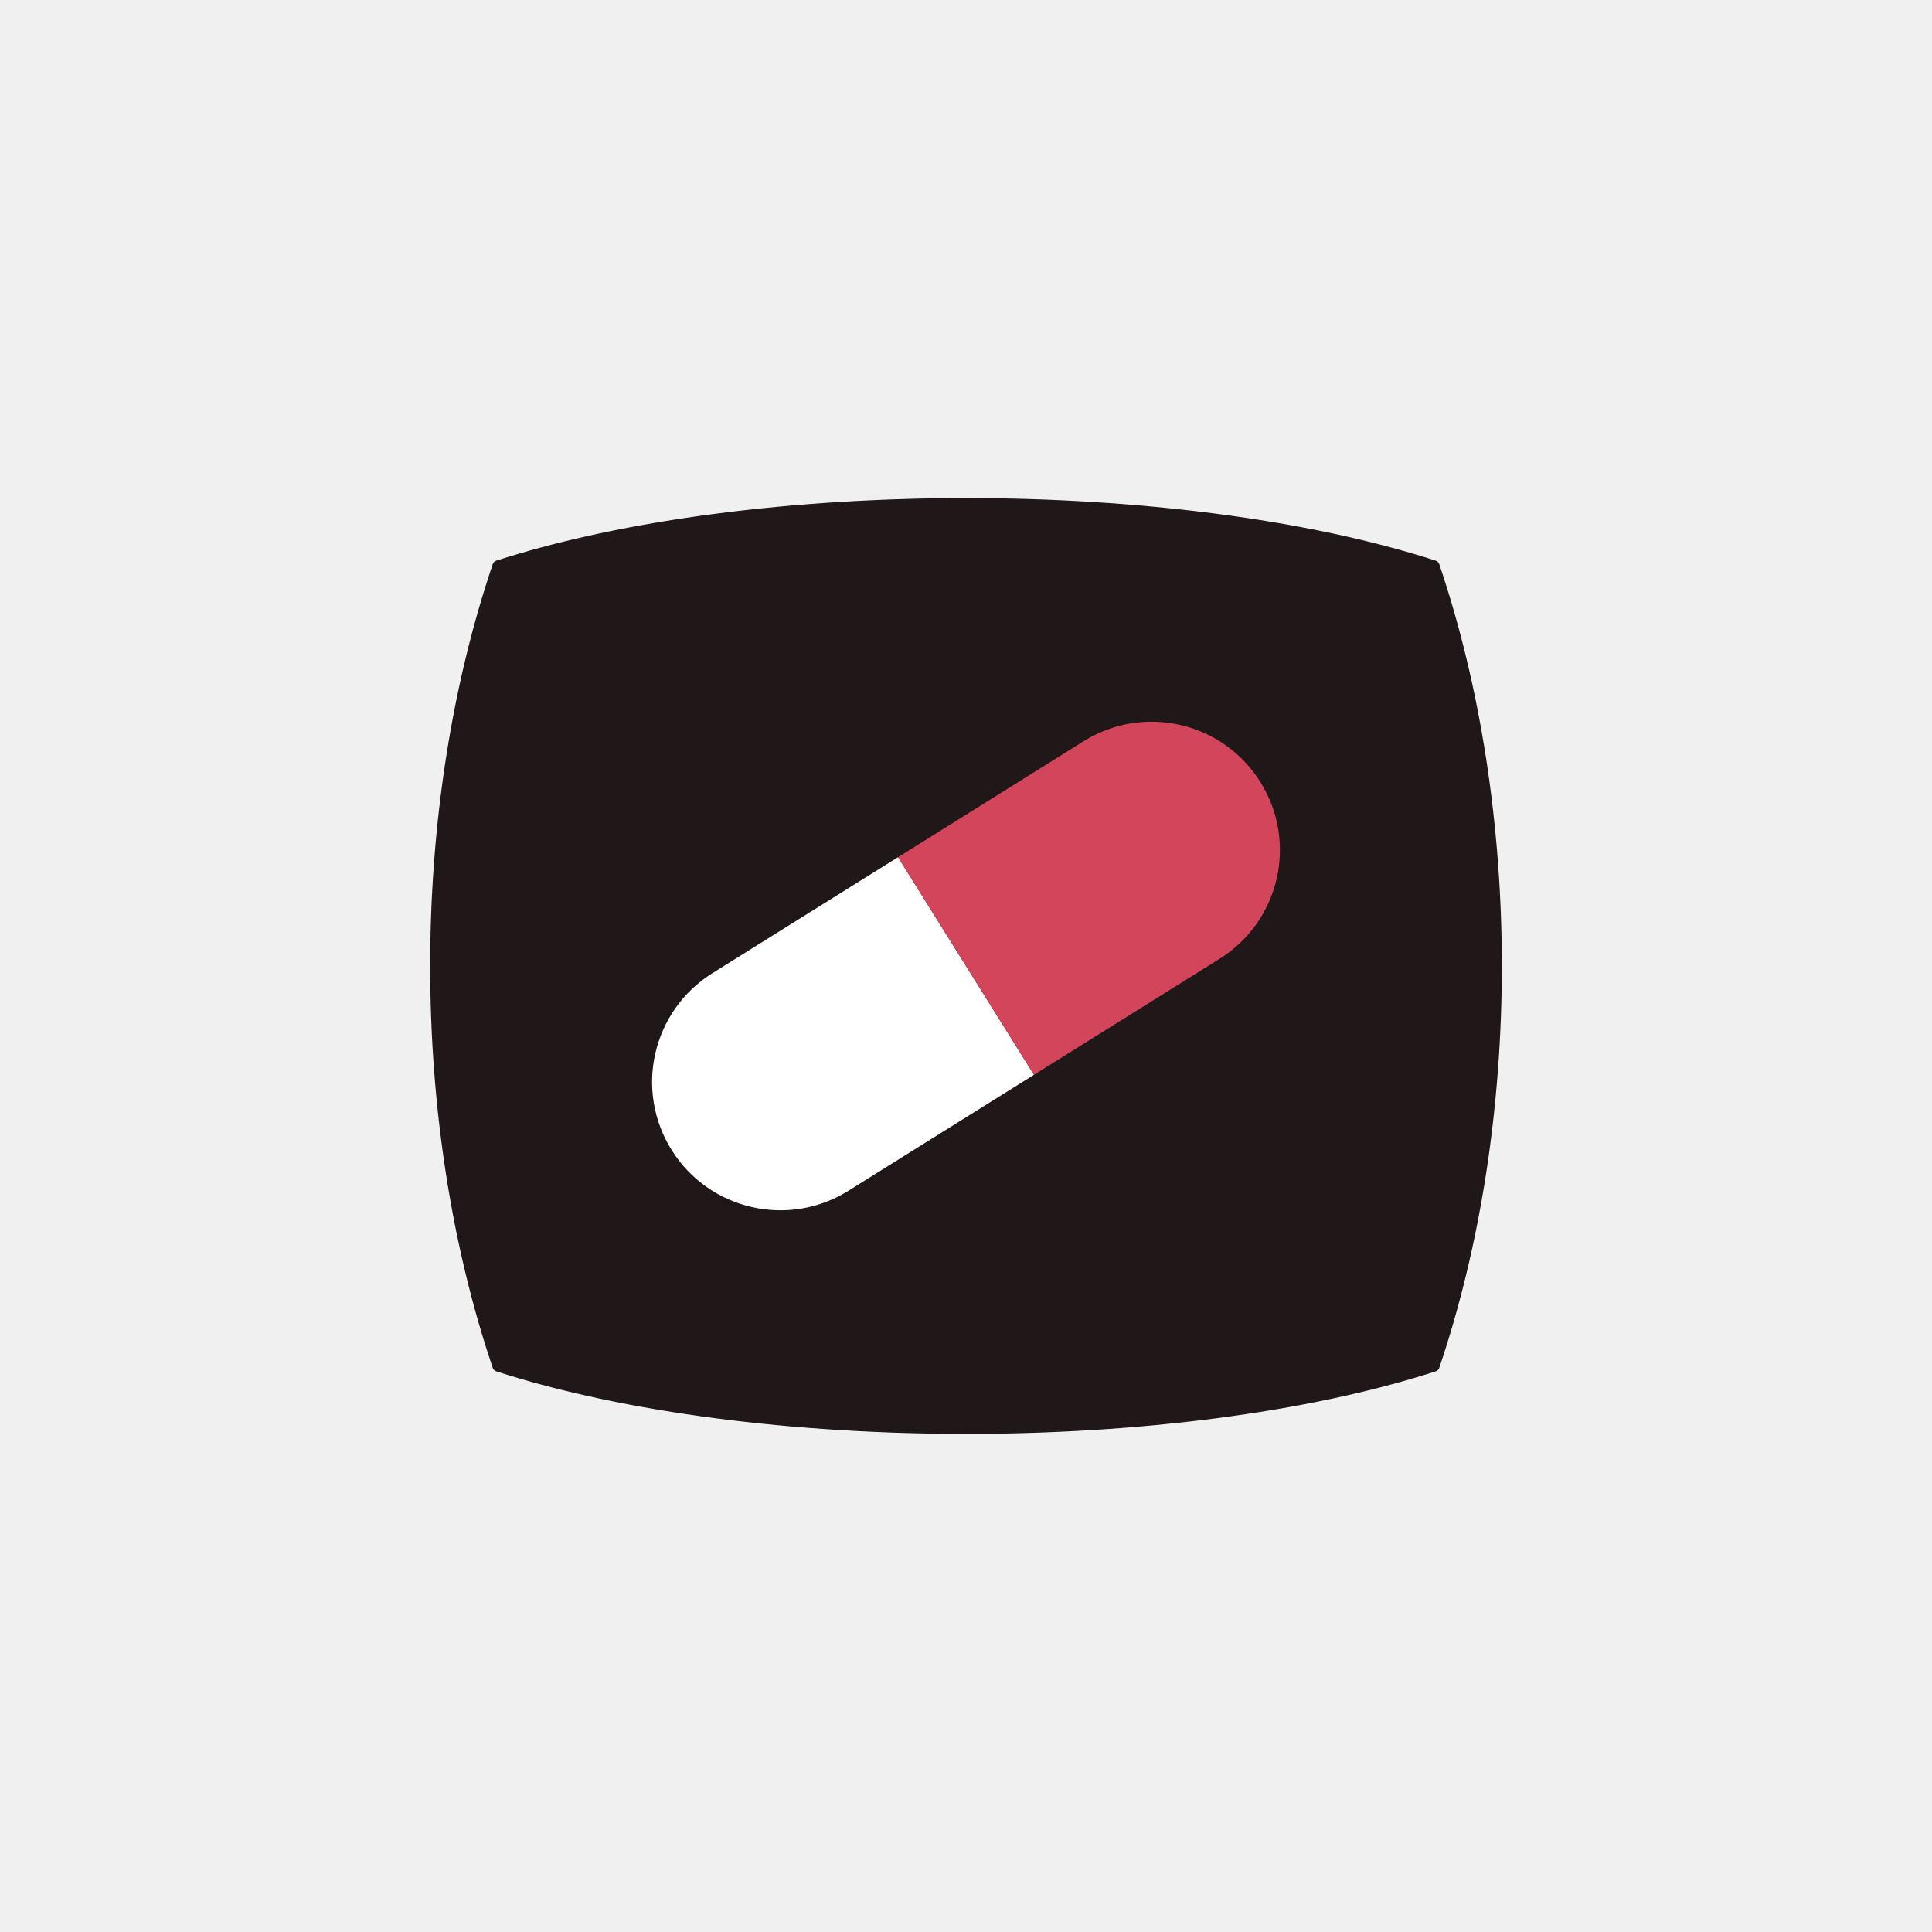
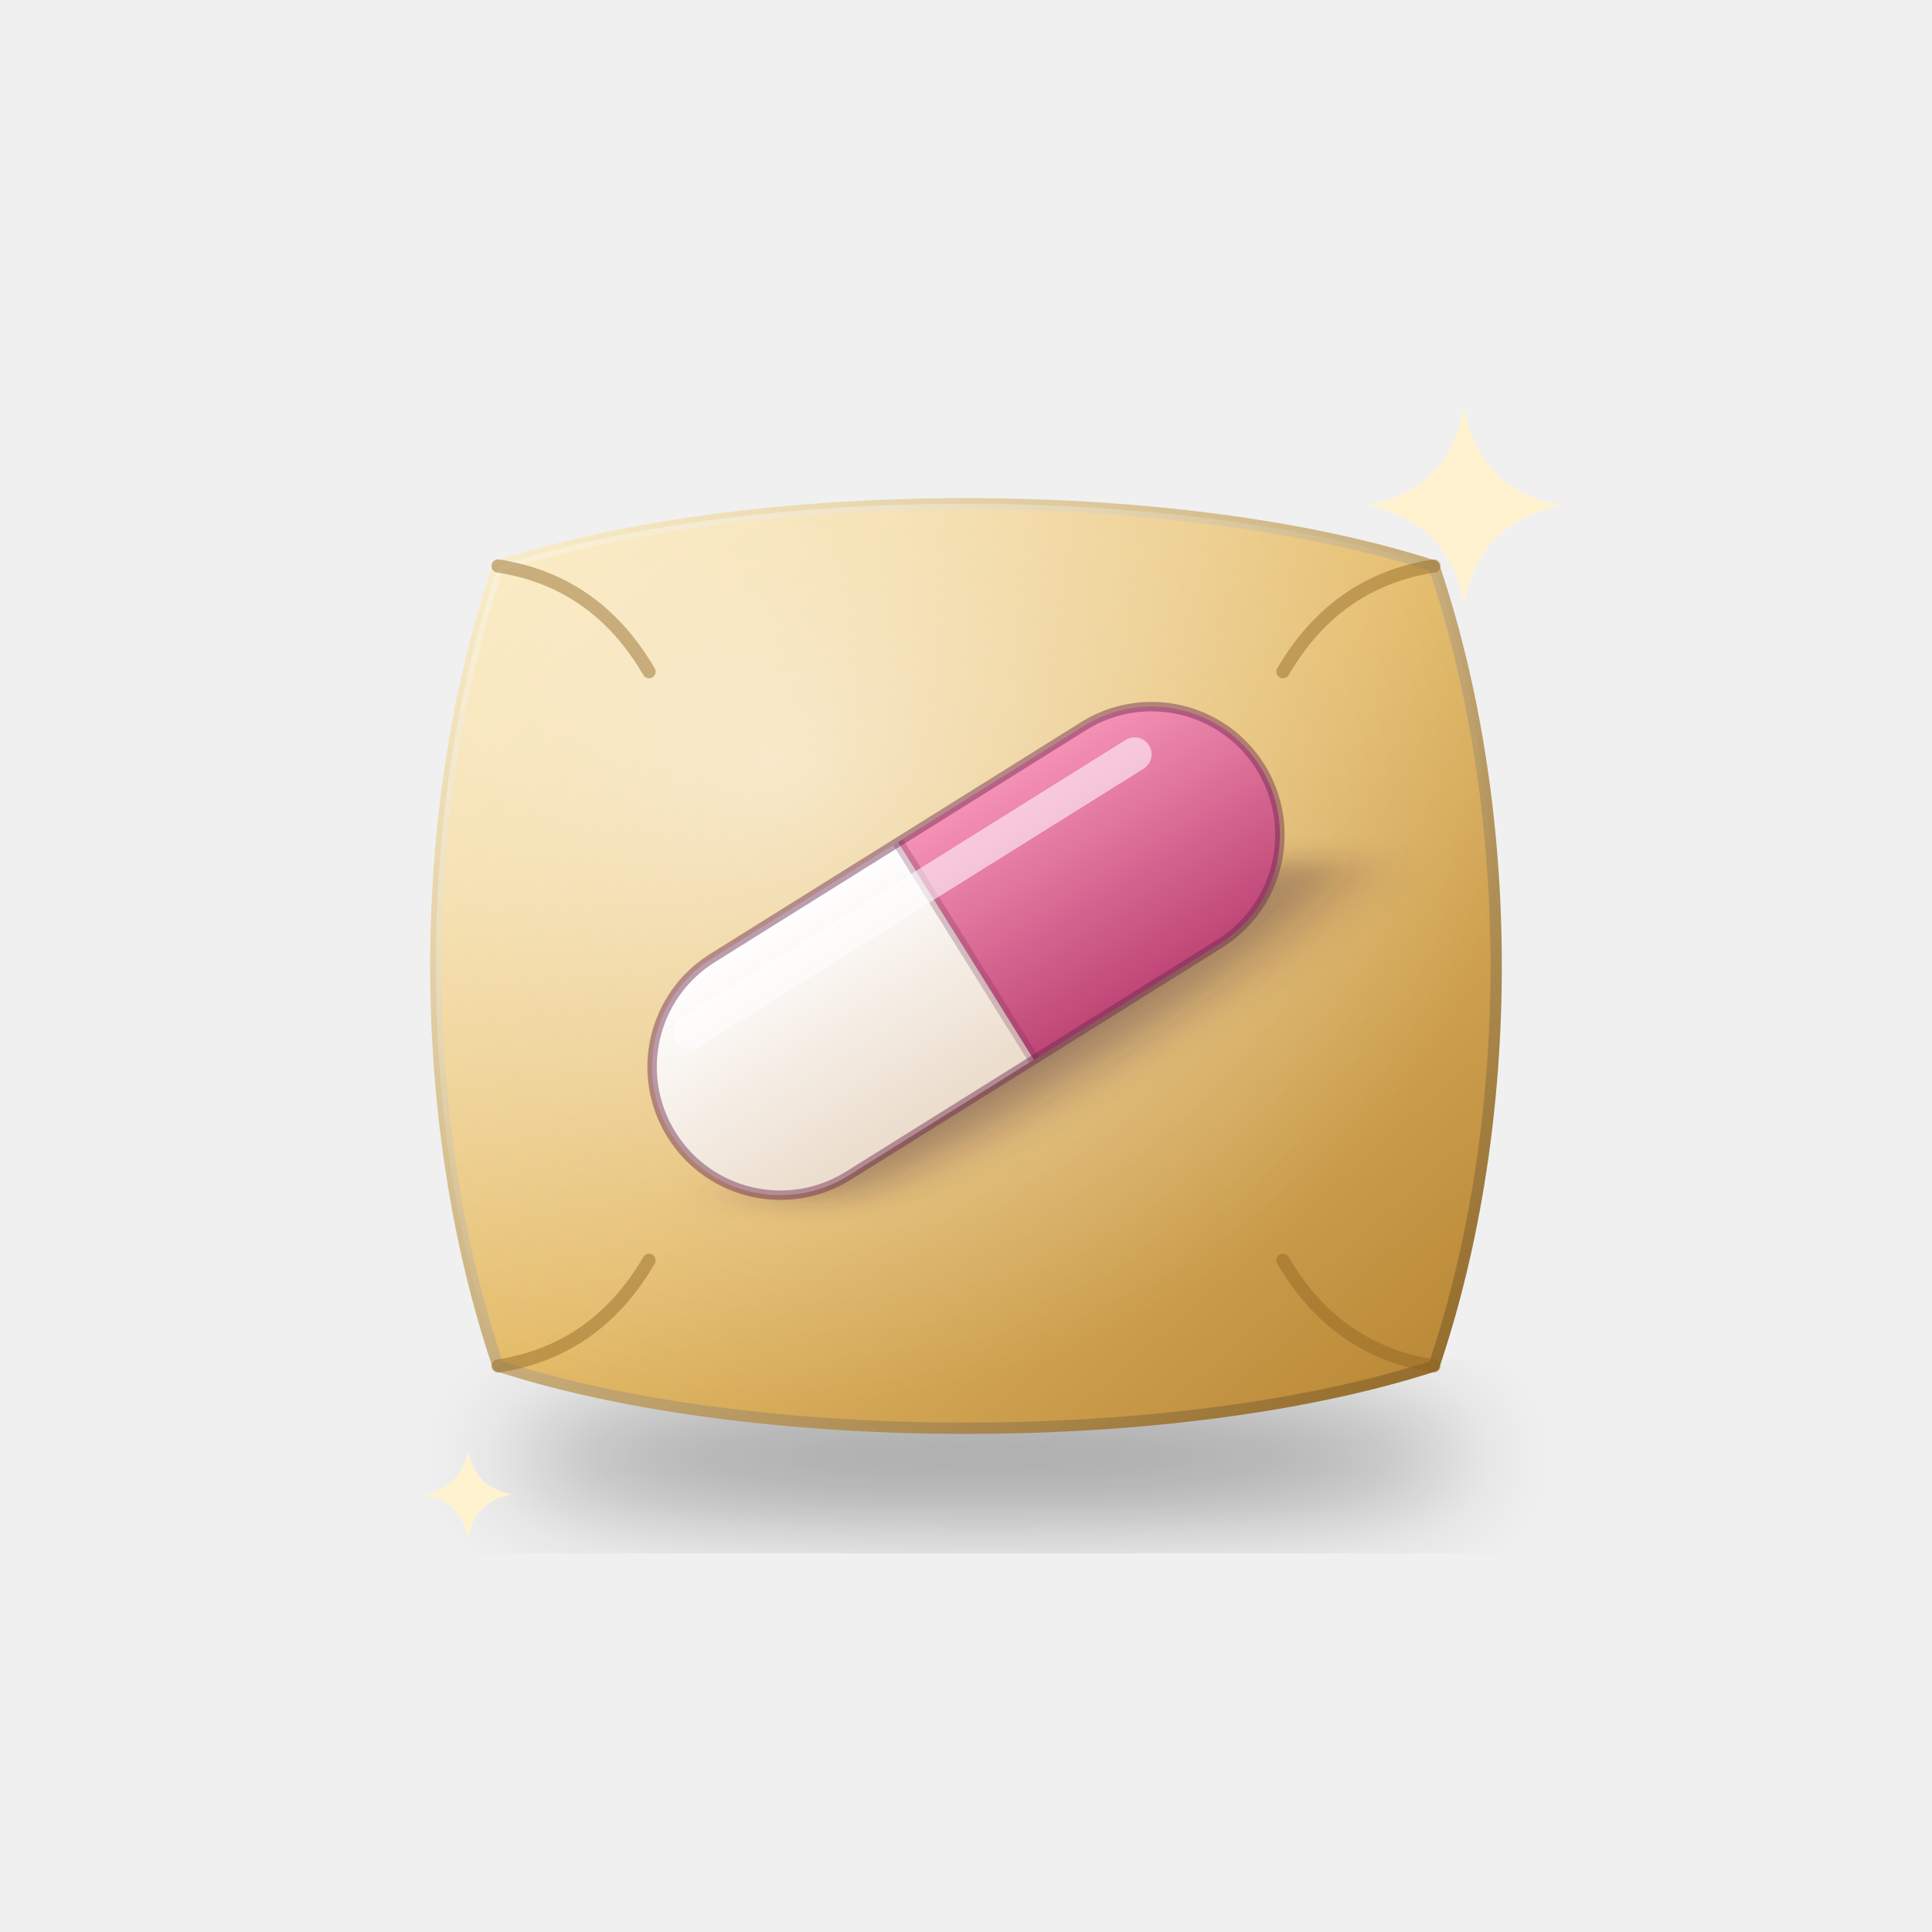
<svg xmlns="http://www.w3.org/2000/svg" viewBox="0 0 512 512" width="512" height="512">
+   <defs>
+     <linearGradient id="bg" x1="0" y1="0" x2="1" y2="1">
+       <stop offset="0" stop-color="#43203A" />
+       <stop offset="1" stop-color="#170B15" />
+     </linearGradient>
+     <radialGradient id="glow" cx="0.82" cy="0.12" r="0.75">
+       <stop offset="0" stop-color="#E0709A" stop-opacity="0.45" />
+       <stop offset="1" stop-color="#E0709A" stop-opacity="0" />
+     </radialGradient>
+     <linearGradient id="gold" x1="0" y1="0" x2="1" y2="1">
+       <stop offset="0" stop-color="#FBE9B7" />
+       <stop offset="0.5" stop-color="#E4BB69" />
+       <stop offset="1" stop-color="#B58332" />
+     </linearGradient>
+     <linearGradient id="goldEdge" x1="0" y1="0" x2="1" y2="1">
+       <stop offset="0" stop-color="#FFF4D2" />
+       <stop offset="1" stop-color="#8F6522" />
+     </linearGradient>
+     <radialGradient id="puff" cx="0.32" cy="0.28" r="0.7">
+       <stop offset="0" stop-color="#FFFFFF" stop-opacity="0.55" />
+       <stop offset="1" stop-color="#FFFFFF" stop-opacity="0" />
+     </radialGradient>
+     <linearGradient id="pillL" x1="0" y1="0" x2="0" y2="1">
+       <stop offset="0" stop-color="#FFFFFF" />
+       <stop offset="1" stop-color="#EBDCCB" />
+     </linearGradient>
+     <linearGradient id="pillR" x1="0" y1="0" x2="0" y2="1">
+       <stop offset="0" stop-color="#F592B5" />
+       <stop offset="1" stop-color="#BE4676" />
+     </linearGradient>
+     <filter id="blur" x="-30%" y="-30%" width="160%" height="160%">
+       <feGaussianBlur stdDeviation="9" />
+     </filter>
+     <filter id="soft" x="-30%" y="-30%" width="160%" height="160%">
+       <feGaussianBlur stdDeviation="14" />
+     </filter>
+   </defs>
  <g transform="translate(256 256) scale(1) translate(-256 -256)">
-     <path d="M132 150 C200 128 312 128 380 150 C402 215 402 297 380 362 C312 384 200 384 132 362 C110 297 110 215 132 150 Z" fill="#1F1718" stroke="#1F1718" stroke-width="3" stroke-linejoin="round" />
-     <g transform="translate(256 256) rotate(-32)">
-       <path d="M0 -34 H-58 A34 34 0 0 0 -58 34 H0 Z" fill="#FFFFFF" />
-       <path d="M0 -34 H58 A34 34 0 0 1 58 34 H0 Z" fill="#D2455A" />
+     <ellipse cx="262" cy="386" rx="128" ry="16" fill="#000" opacity="0.35" filter="url(#soft)" />
+     <path d="M132 150 C200 128 312 128 380 150 C402 215 402 297 380 362 C312 384 200 384 132 362 C110 297 110 215 132 150 Z" fill="url(#gold)" stroke="url(#goldEdge)" stroke-width="3" stroke-linejoin="round" />
+     <path d="M132 150 C200 128 312 128 380 150 C402 215 402 297 380 362 C312 384 200 384 132 362 C110 297 110 215 132 150 Z" fill="url(#puff)" />
+     <g fill="none" stroke="#8F6522" stroke-opacity="0.45" stroke-width="3.5" stroke-linecap="round">
+       <path d="M132 150 q26 4 40 28" />
+       <path d="M380 150 q-26 4 -40 28" />
+       <path d="M132 362 q26 -4 40 -28" />
+       <path d="M380 362 q-26 -4 -40 -28" />
    </g>
+     <g transform="translate(256 252) rotate(-32)">
+       <ellipse cx="8" cy="30" rx="86" ry="12" fill="#3B1530" opacity="0.45" filter="url(#blur)" />
+       <path d="M0 -34 H-58 A34 34 0 0 0 -58 34 H0 Z" fill="url(#pillL)" />
+       <path d="M0 -34 H58 A34 34 0 0 1 58 34 H0 Z" fill="url(#pillR)" />
+       <rect x="-92" y="-34" width="184" height="68" rx="34" fill="none" stroke="#6B2650" stroke-opacity="0.45" stroke-width="2.5" />
+       <rect x="-1.5" y="-34" width="3" height="68" fill="#6B2650" opacity="0.25" />
+       <rect x="-78" y="-25" width="148" height="9" rx="4.5" fill="#fff" opacity="0.55" />
+     </g>
+     <path transform="translate(388 134) scale(1)" d="M0 -26 Q4 -4 26 0 Q4 4 0 26 Q-4 4 -26 0 Q-4 -4 0 -26 Z" fill="#FFF3CF" />
+     <path transform="translate(124 396) scale(0.45)" d="M0 -26 Q4 -4 26 0 Q4 4 0 26 Q-4 4 -26 0 Q-4 -4 0 -26 Z" fill="#FFF3CF" />
  </g>
</svg>
